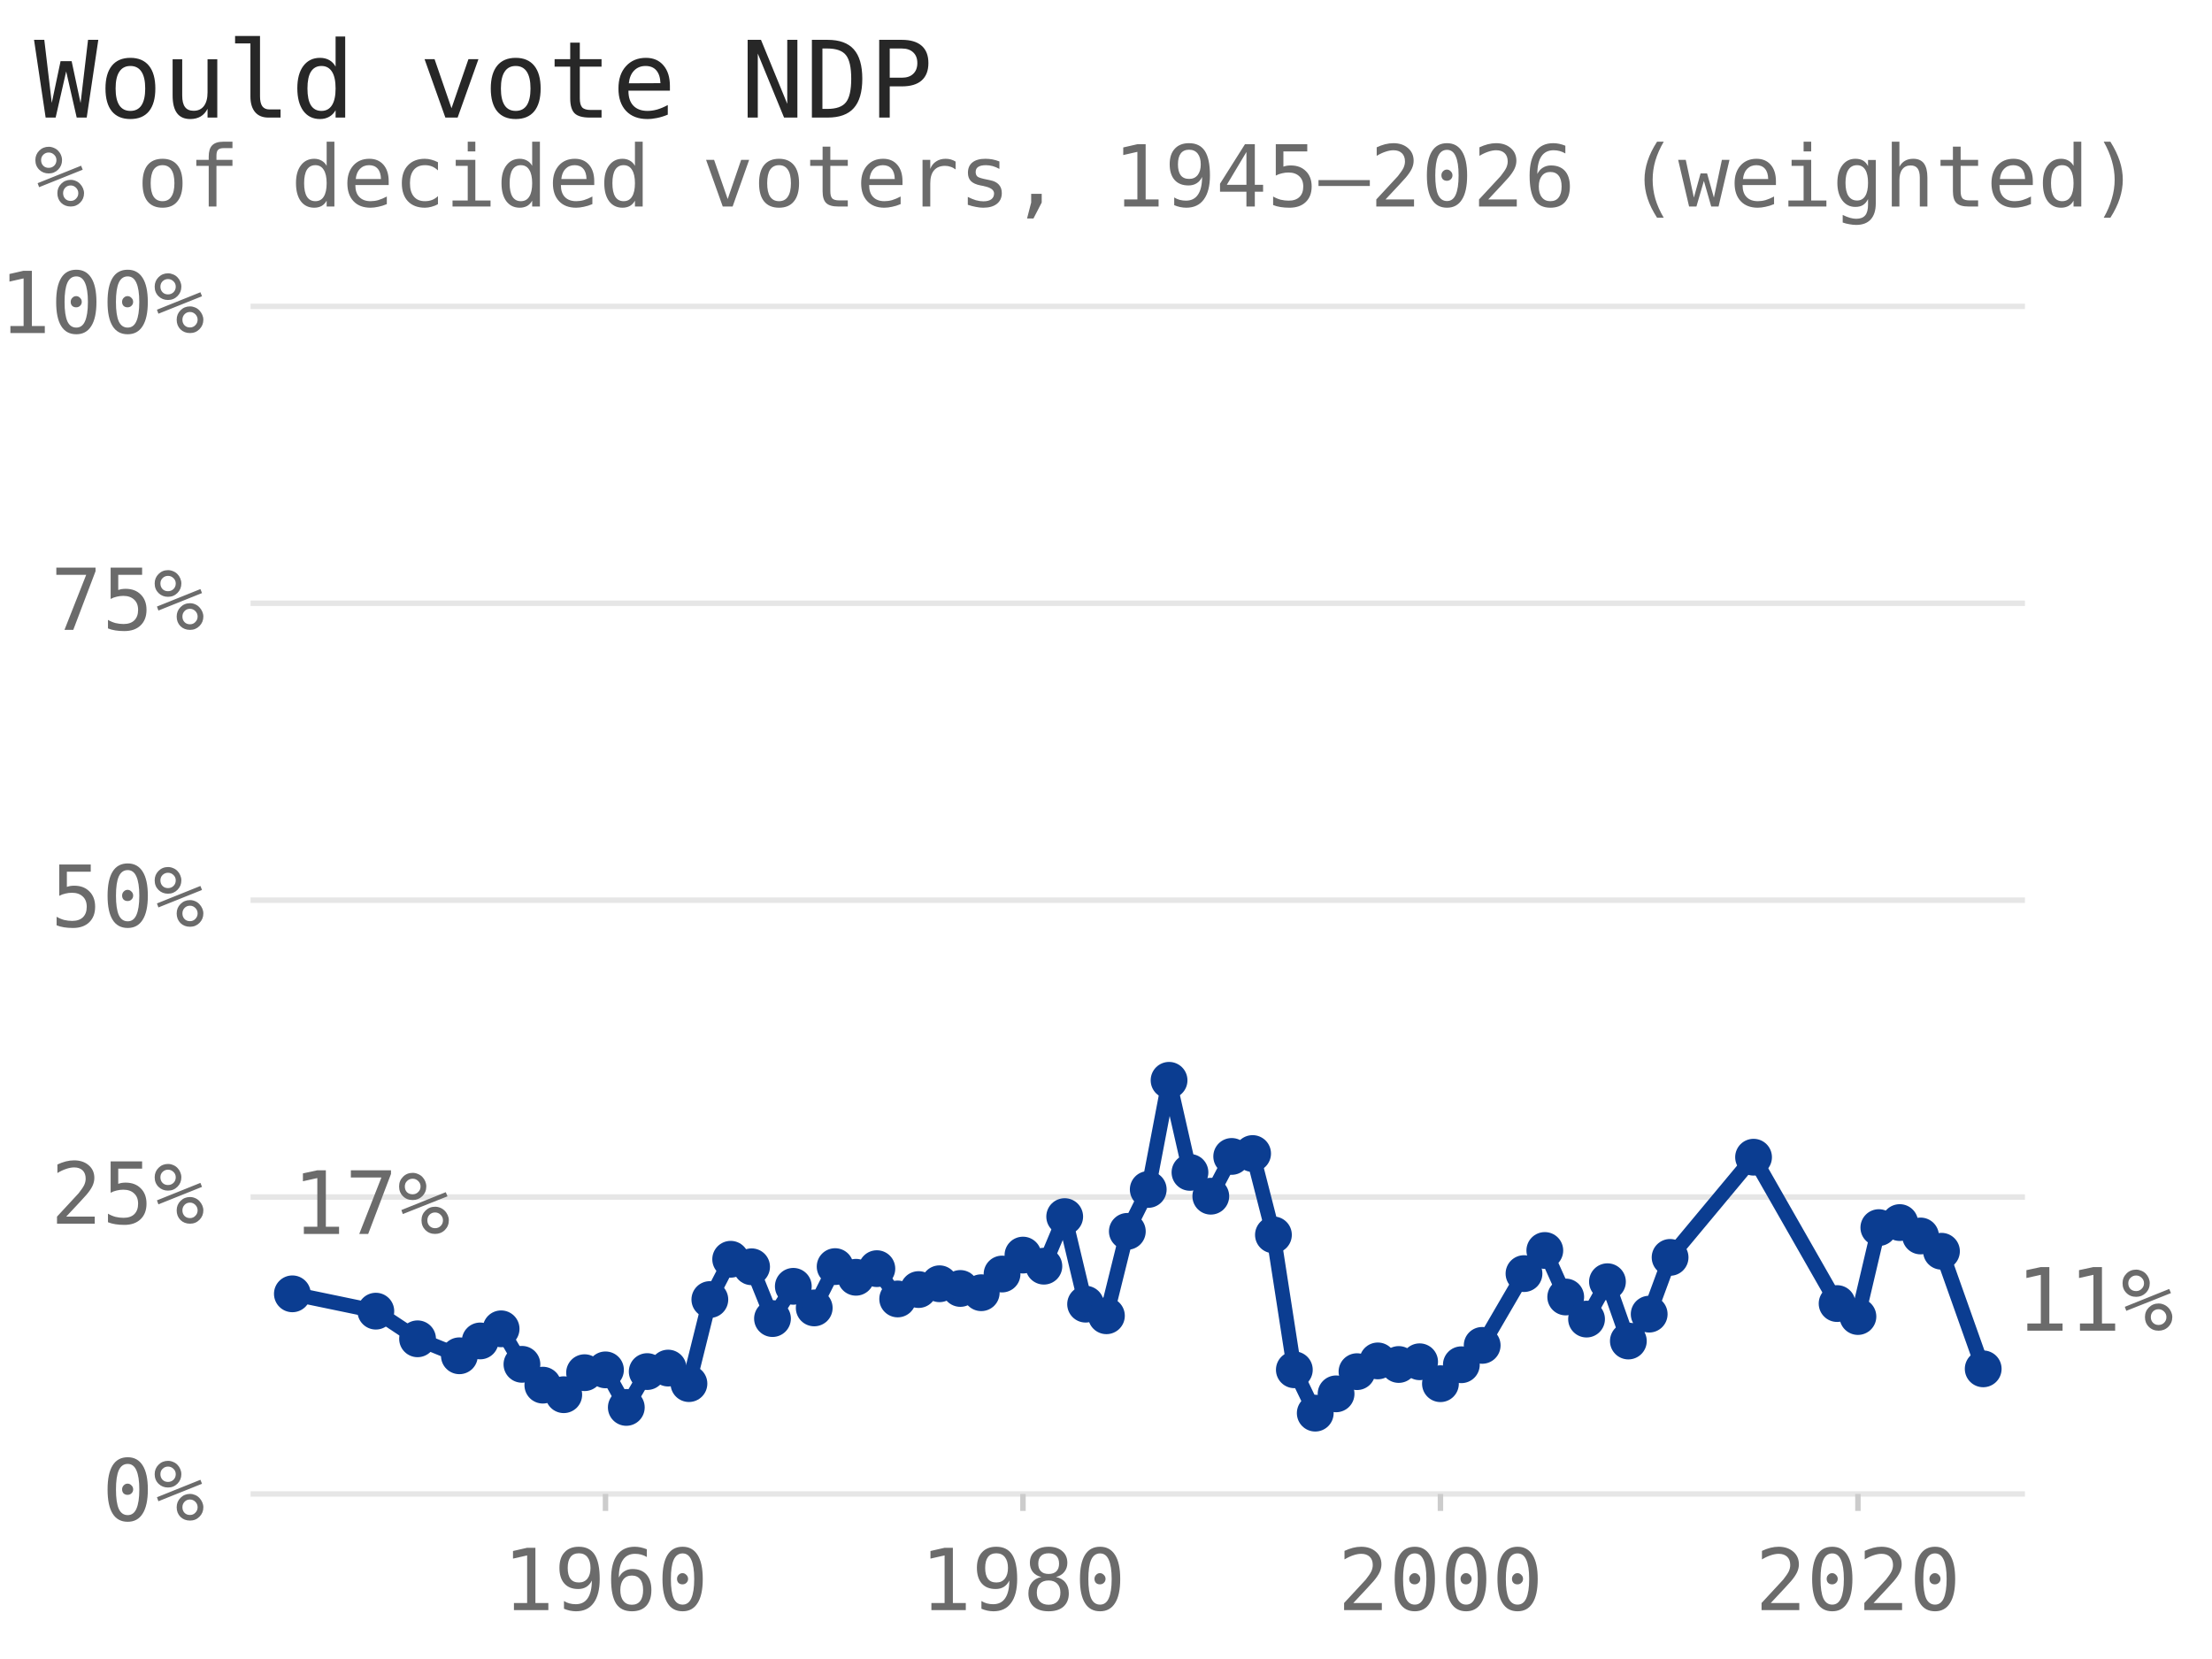
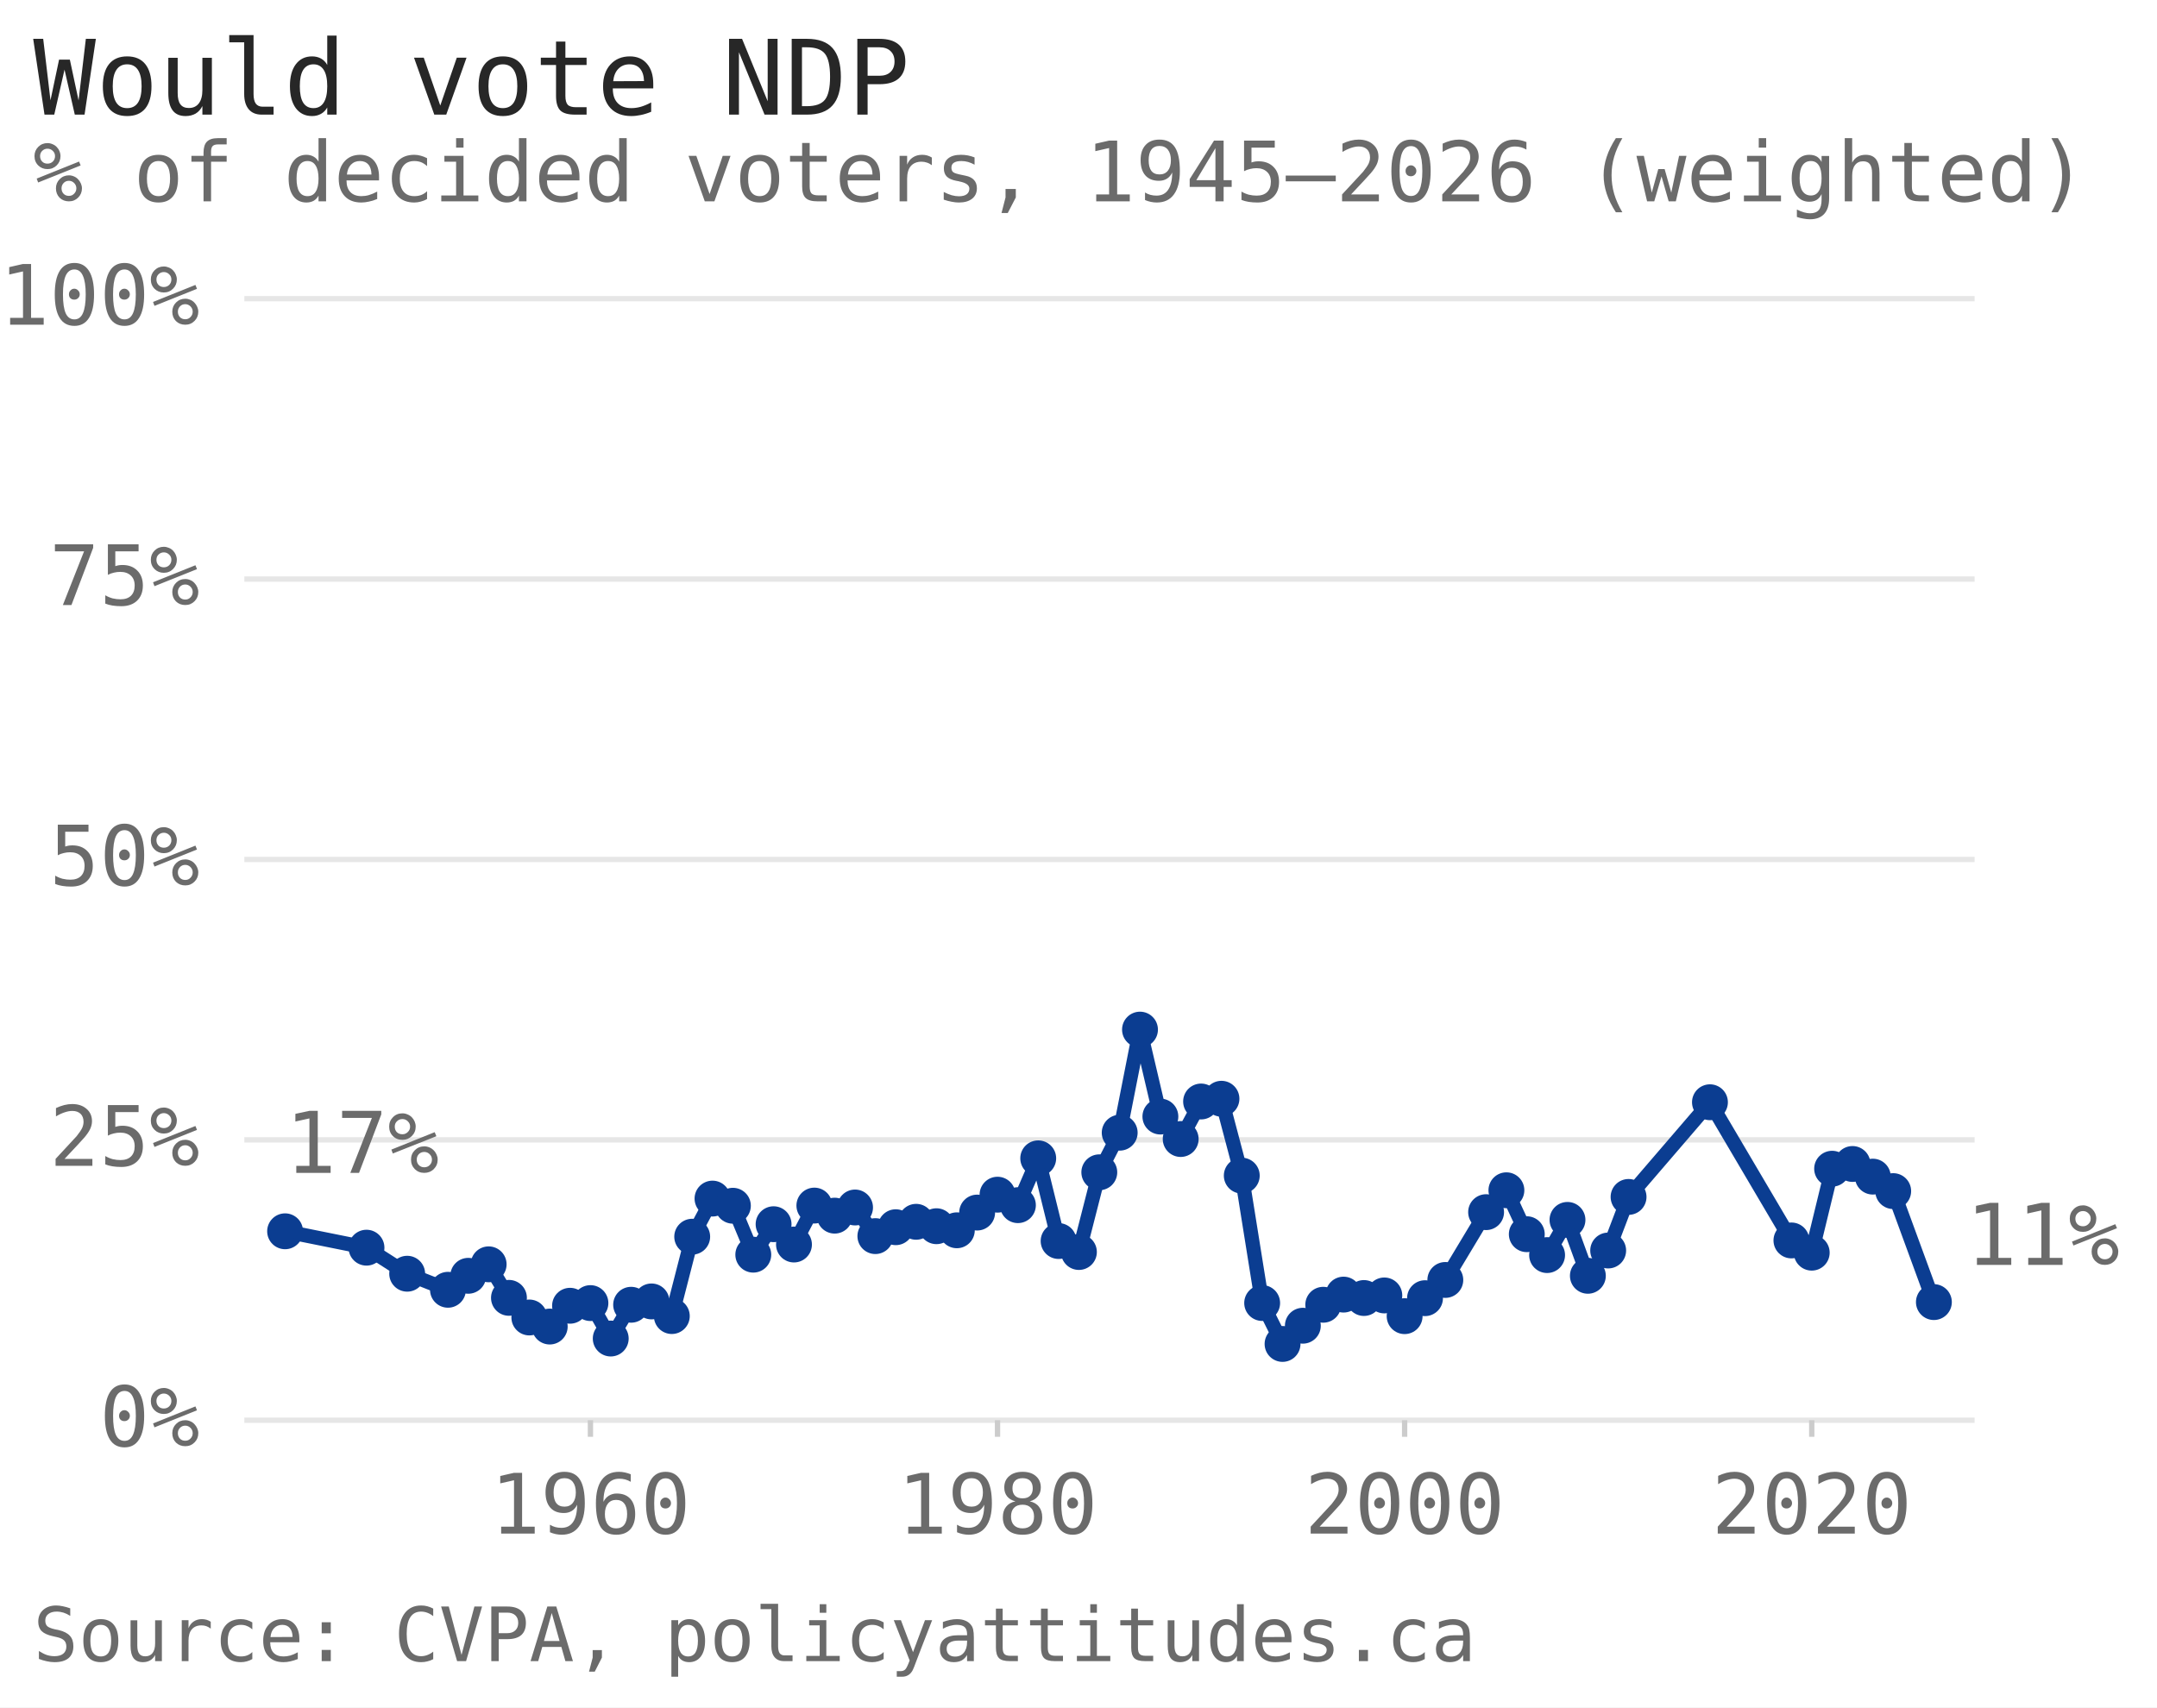
- <svg xmlns="http://www.w3.org/2000/svg" width="259.20pt" height="194.40pt" viewBox="0 0 259.20 194.40">
+ <svg xmlns="http://www.w3.org/2000/svg" width="259.20pt" height="205.20pt" viewBox="0 0 259.20 205.20">
  <g id="would-vote-ndp" class="svglite">
    <defs>
      <style type="text/css">
    .svglite line, .svglite polyline, .svglite polygon, .svglite path, .svglite rect, .svglite circle {
      fill: none;
      stroke: #000000;
      stroke-linecap: round;
      stroke-linejoin: round;
      stroke-miterlimit: 10.00;
    }
    .svglite text {
      white-space: pre;
    }
    .svglite g.glyphgroup path {
      fill: inherit;
      stroke: none;
    }
  </style>
    </defs>
    <rect width="100%" height="100%" style="stroke: none; fill: #FFFFFF;" />
    <defs>
-       <clipPath id="would-vote-ndp-cpMC4wMHwyNTkuMjB8MC4wMHwxOTQuNDA=">
-         <rect x="0.00" y="0.00" width="259.20" height="194.40" />
+       <clipPath id="would-vote-ndp-cpMC4wMHwyNTkuMjB8MC4wMHwyMDUuMjA=">
+         <rect x="0.00" y="0.00" width="259.20" height="205.20" />
      </clipPath>
    </defs>
-     <g clip-path="url(#would-vote-ndp-cpMC4wMHwyNTkuMjB8MC4wMHwxOTQuNDA=)">
-       <rect x="0.00" y="-0" width="259.20" height="194.40" style="stroke-width: 1.16; stroke: none; fill: #FFFFFF;" />
-       <polyline points="29.36,175.06 237.28,175.06 " style="stroke-width: 0.64; stroke: #E6E6E6; stroke-linecap: butt;" />
-       <polyline points="29.36,140.27 237.28,140.27 " style="stroke-width: 0.64; stroke: #E6E6E6; stroke-linecap: butt;" />
-       <polyline points="29.36,105.48 237.28,105.48 " style="stroke-width: 0.64; stroke: #E6E6E6; stroke-linecap: butt;" />
-       <polyline points="29.36,70.69 237.28,70.69 " style="stroke-width: 0.64; stroke: #E6E6E6; stroke-linecap: butt;" />
+     <g clip-path="url(#would-vote-ndp-cpMC4wMHwyNTkuMjB8MC4wMHwyMDUuMjA=)">
+       <rect x="0.00" y="0.00" width="259.20" height="205.20" style="stroke-width: 1.16; stroke: none; fill: #FFFFFF;" />
+       <polyline points="29.36,170.70 237.28,170.70 " style="stroke-width: 0.64; stroke: #E6E6E6; stroke-linecap: butt;" />
+       <polyline points="29.36,137.00 237.28,137.00 " style="stroke-width: 0.64; stroke: #E6E6E6; stroke-linecap: butt;" />
+       <polyline points="29.36,103.30 237.28,103.30 " style="stroke-width: 0.64; stroke: #E6E6E6; stroke-linecap: butt;" />
+       <polyline points="29.36,69.60 237.28,69.60 " style="stroke-width: 0.64; stroke: #E6E6E6; stroke-linecap: butt;" />
      <polyline points="29.36,35.90 237.28,35.90 " style="stroke-width: 0.64; stroke: #E6E6E6; stroke-linecap: butt;" />
-       <polyline points="34.26,151.61 44.04,153.64 48.93,156.88 53.83,158.87 56.27,157.13 58.72,155.71 61.16,159.87 63.61,162.31 66.06,163.43 68.50,160.85 70.95,160.52 73.39,164.92 75.84,160.72 78.29,160.31 80.73,162.13 83.18,152.28 85.62,147.56 88.07,148.44 90.52,154.51 92.96,150.73 95.41,153.26 97.86,148.42 100.30,149.67 102.75,148.66 105.19,152.21 107.64,151.11 110.09,150.43 112.53,150.98 114.98,151.48 117.42,149.29 119.87,147.07 122.32,148.37 124.76,142.56 127.21,152.82 129.65,154.18 132.10,144.29 134.55,139.38 136.99,126.59 139.44,137.38 141.88,140.17 144.33,135.51 146.78,135.17 149.22,144.70 151.67,160.51 154.12,165.59 156.56,163.33 159.01,160.73 161.45,159.47 163.90,159.89 166.35,159.57 168.79,162.14 171.24,159.92 173.68,157.65 178.58,149.24 181.02,146.53 183.47,151.98 185.91,154.57 188.36,150.19 190.81,157.14 193.25,153.99 195.70,147.34 205.48,135.60 215.27,152.75 217.71,154.27 220.16,143.85 222.61,143.26 225.05,144.83 227.50,146.62 232.39,160.40 " style="stroke-width: 1.71; stroke: #0B3D91; stroke-linecap: butt;" />
-       <circle cx="34.26" cy="151.61" r="1.77" style="stroke-width: 0.77; stroke: #0B3D91; fill: #0B3D91;" />
-       <circle cx="44.04" cy="153.64" r="1.77" style="stroke-width: 0.77; stroke: #0B3D91; fill: #0B3D91;" />
-       <circle cx="48.93" cy="156.88" r="1.77" style="stroke-width: 0.77; stroke: #0B3D91; fill: #0B3D91;" />
-       <circle cx="53.83" cy="158.87" r="1.77" style="stroke-width: 0.77; stroke: #0B3D91; fill: #0B3D91;" />
-       <circle cx="56.27" cy="157.13" r="1.77" style="stroke-width: 0.77; stroke: #0B3D91; fill: #0B3D91;" />
-       <circle cx="58.72" cy="155.71" r="1.77" style="stroke-width: 0.77; stroke: #0B3D91; fill: #0B3D91;" />
-       <circle cx="61.16" cy="159.87" r="1.77" style="stroke-width: 0.77; stroke: #0B3D91; fill: #0B3D91;" />
-       <circle cx="63.61" cy="162.31" r="1.77" style="stroke-width: 0.77; stroke: #0B3D91; fill: #0B3D91;" />
-       <circle cx="66.06" cy="163.43" r="1.77" style="stroke-width: 0.77; stroke: #0B3D91; fill: #0B3D91;" />
-       <circle cx="68.50" cy="160.85" r="1.77" style="stroke-width: 0.77; stroke: #0B3D91; fill: #0B3D91;" />
-       <circle cx="70.95" cy="160.52" r="1.77" style="stroke-width: 0.77; stroke: #0B3D91; fill: #0B3D91;" />
-       <circle cx="73.39" cy="164.92" r="1.77" style="stroke-width: 0.77; stroke: #0B3D91; fill: #0B3D91;" />
-       <circle cx="75.84" cy="160.72" r="1.77" style="stroke-width: 0.77; stroke: #0B3D91; fill: #0B3D91;" />
-       <circle cx="78.29" cy="160.31" r="1.77" style="stroke-width: 0.77; stroke: #0B3D91; fill: #0B3D91;" />
-       <circle cx="80.73" cy="162.13" r="1.77" style="stroke-width: 0.77; stroke: #0B3D91; fill: #0B3D91;" />
-       <circle cx="83.18" cy="152.28" r="1.77" style="stroke-width: 0.77; stroke: #0B3D91; fill: #0B3D91;" />
-       <circle cx="85.62" cy="147.56" r="1.77" style="stroke-width: 0.77; stroke: #0B3D91; fill: #0B3D91;" />
-       <circle cx="88.07" cy="148.44" r="1.77" style="stroke-width: 0.77; stroke: #0B3D91; fill: #0B3D91;" />
-       <circle cx="90.52" cy="154.51" r="1.77" style="stroke-width: 0.77; stroke: #0B3D91; fill: #0B3D91;" />
-       <circle cx="92.96" cy="150.73" r="1.77" style="stroke-width: 0.77; stroke: #0B3D91; fill: #0B3D91;" />
-       <circle cx="95.41" cy="153.26" r="1.77" style="stroke-width: 0.77; stroke: #0B3D91; fill: #0B3D91;" />
-       <circle cx="97.86" cy="148.42" r="1.77" style="stroke-width: 0.77; stroke: #0B3D91; fill: #0B3D91;" />
-       <circle cx="100.30" cy="149.67" r="1.77" style="stroke-width: 0.77; stroke: #0B3D91; fill: #0B3D91;" />
-       <circle cx="102.75" cy="148.66" r="1.77" style="stroke-width: 0.77; stroke: #0B3D91; fill: #0B3D91;" />
-       <circle cx="105.19" cy="152.21" r="1.77" style="stroke-width: 0.77; stroke: #0B3D91; fill: #0B3D91;" />
-       <circle cx="107.64" cy="151.11" r="1.77" style="stroke-width: 0.77; stroke: #0B3D91; fill: #0B3D91;" />
-       <circle cx="110.09" cy="150.43" r="1.77" style="stroke-width: 0.77; stroke: #0B3D91; fill: #0B3D91;" />
-       <circle cx="112.53" cy="150.98" r="1.77" style="stroke-width: 0.77; stroke: #0B3D91; fill: #0B3D91;" />
-       <circle cx="114.98" cy="151.48" r="1.77" style="stroke-width: 0.77; stroke: #0B3D91; fill: #0B3D91;" />
-       <circle cx="117.42" cy="149.29" r="1.77" style="stroke-width: 0.77; stroke: #0B3D91; fill: #0B3D91;" />
-       <circle cx="119.87" cy="147.07" r="1.77" style="stroke-width: 0.77; stroke: #0B3D91; fill: #0B3D91;" />
-       <circle cx="122.32" cy="148.37" r="1.77" style="stroke-width: 0.77; stroke: #0B3D91; fill: #0B3D91;" />
-       <circle cx="124.76" cy="142.56" r="1.77" style="stroke-width: 0.77; stroke: #0B3D91; fill: #0B3D91;" />
-       <circle cx="127.21" cy="152.82" r="1.77" style="stroke-width: 0.77; stroke: #0B3D91; fill: #0B3D91;" />
-       <circle cx="129.65" cy="154.18" r="1.77" style="stroke-width: 0.77; stroke: #0B3D91; fill: #0B3D91;" />
-       <circle cx="132.10" cy="144.29" r="1.77" style="stroke-width: 0.77; stroke: #0B3D91; fill: #0B3D91;" />
-       <circle cx="134.55" cy="139.38" r="1.77" style="stroke-width: 0.77; stroke: #0B3D91; fill: #0B3D91;" />
-       <circle cx="136.99" cy="126.59" r="1.77" style="stroke-width: 0.77; stroke: #0B3D91; fill: #0B3D91;" />
-       <circle cx="139.44" cy="137.38" r="1.77" style="stroke-width: 0.77; stroke: #0B3D91; fill: #0B3D91;" />
-       <circle cx="141.88" cy="140.17" r="1.77" style="stroke-width: 0.77; stroke: #0B3D91; fill: #0B3D91;" />
-       <circle cx="144.33" cy="135.51" r="1.77" style="stroke-width: 0.77; stroke: #0B3D91; fill: #0B3D91;" />
-       <circle cx="146.78" cy="135.17" r="1.77" style="stroke-width: 0.77; stroke: #0B3D91; fill: #0B3D91;" />
-       <circle cx="149.22" cy="144.70" r="1.77" style="stroke-width: 0.77; stroke: #0B3D91; fill: #0B3D91;" />
-       <circle cx="151.67" cy="160.51" r="1.77" style="stroke-width: 0.77; stroke: #0B3D91; fill: #0B3D91;" />
-       <circle cx="154.12" cy="165.59" r="1.77" style="stroke-width: 0.77; stroke: #0B3D91; fill: #0B3D91;" />
-       <circle cx="156.56" cy="163.33" r="1.77" style="stroke-width: 0.77; stroke: #0B3D91; fill: #0B3D91;" />
-       <circle cx="159.01" cy="160.73" r="1.77" style="stroke-width: 0.77; stroke: #0B3D91; fill: #0B3D91;" />
-       <circle cx="161.45" cy="159.47" r="1.77" style="stroke-width: 0.77; stroke: #0B3D91; fill: #0B3D91;" />
-       <circle cx="163.90" cy="159.89" r="1.77" style="stroke-width: 0.77; stroke: #0B3D91; fill: #0B3D91;" />
-       <circle cx="166.35" cy="159.57" r="1.77" style="stroke-width: 0.77; stroke: #0B3D91; fill: #0B3D91;" />
-       <circle cx="168.79" cy="162.14" r="1.77" style="stroke-width: 0.77; stroke: #0B3D91; fill: #0B3D91;" />
-       <circle cx="171.24" cy="159.92" r="1.77" style="stroke-width: 0.77; stroke: #0B3D91; fill: #0B3D91;" />
-       <circle cx="173.68" cy="157.65" r="1.77" style="stroke-width: 0.77; stroke: #0B3D91; fill: #0B3D91;" />
-       <circle cx="178.58" cy="149.24" r="1.77" style="stroke-width: 0.77; stroke: #0B3D91; fill: #0B3D91;" />
-       <circle cx="181.02" cy="146.53" r="1.77" style="stroke-width: 0.77; stroke: #0B3D91; fill: #0B3D91;" />
-       <circle cx="183.47" cy="151.98" r="1.77" style="stroke-width: 0.77; stroke: #0B3D91; fill: #0B3D91;" />
-       <circle cx="185.91" cy="154.57" r="1.77" style="stroke-width: 0.77; stroke: #0B3D91; fill: #0B3D91;" />
-       <circle cx="188.36" cy="150.19" r="1.77" style="stroke-width: 0.77; stroke: #0B3D91; fill: #0B3D91;" />
-       <circle cx="190.81" cy="157.14" r="1.77" style="stroke-width: 0.77; stroke: #0B3D91; fill: #0B3D91;" />
-       <circle cx="193.25" cy="153.99" r="1.77" style="stroke-width: 0.77; stroke: #0B3D91; fill: #0B3D91;" />
-       <circle cx="195.70" cy="147.34" r="1.77" style="stroke-width: 0.77; stroke: #0B3D91; fill: #0B3D91;" />
-       <circle cx="205.48" cy="135.60" r="1.77" style="stroke-width: 0.77; stroke: #0B3D91; fill: #0B3D91;" />
-       <circle cx="215.27" cy="152.75" r="1.77" style="stroke-width: 0.77; stroke: #0B3D91; fill: #0B3D91;" />
-       <circle cx="217.71" cy="154.27" r="1.77" style="stroke-width: 0.77; stroke: #0B3D91; fill: #0B3D91;" />
-       <circle cx="220.16" cy="143.85" r="1.77" style="stroke-width: 0.77; stroke: #0B3D91; fill: #0B3D91;" />
-       <circle cx="222.61" cy="143.26" r="1.77" style="stroke-width: 0.77; stroke: #0B3D91; fill: #0B3D91;" />
-       <circle cx="225.05" cy="144.83" r="1.77" style="stroke-width: 0.77; stroke: #0B3D91; fill: #0B3D91;" />
-       <circle cx="227.50" cy="146.62" r="1.77" style="stroke-width: 0.77; stroke: #0B3D91; fill: #0B3D91;" />
-       <circle cx="232.39" cy="160.40" r="1.77" style="stroke-width: 0.77; stroke: #0B3D91; fill: #0B3D91;" />
-       <text x="34.26" y="144.59" style="font-size: 10.24px;fill: #6B6B6B; font-family: &quot;Inconsolata&quot;;">17%</text>
-       <text x="236.22" y="155.93" style="font-size: 10.24px;fill: #6B6B6B; font-family: &quot;Inconsolata&quot;;">11%</text>
-       <text x="23.99" y="178.18" text-anchor="end" style="font-size: 10.00px;fill: #6B6B6B; font-family: &quot;Inconsolata&quot;;">0%</text>
-       <text x="23.99" y="143.39" text-anchor="end" style="font-size: 10.00px;fill: #6B6B6B; font-family: &quot;Inconsolata&quot;;">25%</text>
-       <text x="23.99" y="108.60" text-anchor="end" style="font-size: 10.00px;fill: #6B6B6B; font-family: &quot;Inconsolata&quot;;">50%</text>
-       <text x="23.99" y="73.81" text-anchor="end" style="font-size: 10.00px;fill: #6B6B6B; font-family: &quot;Inconsolata&quot;;">75%</text>
+       <polyline points="34.26,147.99 44.04,149.96 48.93,153.09 53.83,155.02 56.27,153.34 58.72,151.96 61.16,155.99 63.61,158.35 66.06,159.44 68.50,156.94 70.95,156.62 73.39,160.88 75.84,156.82 78.29,156.42 80.73,158.18 83.18,148.64 85.62,144.06 88.07,144.92 90.52,150.80 92.96,147.14 95.41,149.58 97.86,144.90 100.30,146.11 102.75,145.13 105.19,148.57 107.64,147.50 110.09,146.85 112.53,147.38 114.98,147.87 117.42,145.74 119.87,143.59 122.32,144.85 124.76,139.22 127.21,149.16 129.65,150.48 132.10,140.90 134.55,136.14 136.99,123.75 139.44,134.20 141.88,136.90 144.33,132.39 146.78,132.06 149.22,141.30 151.67,156.61 154.12,161.53 156.56,159.34 159.01,156.82 161.45,155.60 163.90,156.01 166.35,155.70 168.79,158.19 171.24,156.03 173.68,153.84 178.58,145.69 181.02,143.06 183.47,148.34 185.91,150.85 188.36,146.62 190.81,153.34 193.25,150.30 195.70,143.86 205.48,132.48 215.27,149.09 217.71,150.56 220.16,140.47 222.61,139.90 225.05,141.42 227.50,143.16 232.39,156.50 " style="stroke-width: 1.71; stroke: #0B3D91; stroke-linecap: butt;" />
+       <circle cx="34.26" cy="147.99" r="1.77" style="stroke-width: 0.77; stroke: #0B3D91; fill: #0B3D91;" />
+       <circle cx="44.04" cy="149.96" r="1.77" style="stroke-width: 0.77; stroke: #0B3D91; fill: #0B3D91;" />
+       <circle cx="48.93" cy="153.09" r="1.77" style="stroke-width: 0.77; stroke: #0B3D91; fill: #0B3D91;" />
+       <circle cx="53.83" cy="155.02" r="1.77" style="stroke-width: 0.77; stroke: #0B3D91; fill: #0B3D91;" />
+       <circle cx="56.27" cy="153.34" r="1.77" style="stroke-width: 0.77; stroke: #0B3D91; fill: #0B3D91;" />
+       <circle cx="58.72" cy="151.96" r="1.77" style="stroke-width: 0.77; stroke: #0B3D91; fill: #0B3D91;" />
+       <circle cx="61.16" cy="155.99" r="1.77" style="stroke-width: 0.77; stroke: #0B3D91; fill: #0B3D91;" />
+       <circle cx="63.61" cy="158.35" r="1.77" style="stroke-width: 0.77; stroke: #0B3D91; fill: #0B3D91;" />
+       <circle cx="66.06" cy="159.44" r="1.77" style="stroke-width: 0.77; stroke: #0B3D91; fill: #0B3D91;" />
+       <circle cx="68.50" cy="156.94" r="1.77" style="stroke-width: 0.77; stroke: #0B3D91; fill: #0B3D91;" />
+       <circle cx="70.95" cy="156.62" r="1.77" style="stroke-width: 0.77; stroke: #0B3D91; fill: #0B3D91;" />
+       <circle cx="73.39" cy="160.88" r="1.77" style="stroke-width: 0.77; stroke: #0B3D91; fill: #0B3D91;" />
+       <circle cx="75.84" cy="156.82" r="1.77" style="stroke-width: 0.77; stroke: #0B3D91; fill: #0B3D91;" />
+       <circle cx="78.29" cy="156.42" r="1.77" style="stroke-width: 0.77; stroke: #0B3D91; fill: #0B3D91;" />
+       <circle cx="80.73" cy="158.18" r="1.77" style="stroke-width: 0.77; stroke: #0B3D91; fill: #0B3D91;" />
+       <circle cx="83.18" cy="148.64" r="1.77" style="stroke-width: 0.77; stroke: #0B3D91; fill: #0B3D91;" />
+       <circle cx="85.62" cy="144.06" r="1.77" style="stroke-width: 0.77; stroke: #0B3D91; fill: #0B3D91;" />
+       <circle cx="88.07" cy="144.92" r="1.77" style="stroke-width: 0.77; stroke: #0B3D91; fill: #0B3D91;" />
+       <circle cx="90.52" cy="150.80" r="1.77" style="stroke-width: 0.77; stroke: #0B3D91; fill: #0B3D91;" />
+       <circle cx="92.96" cy="147.14" r="1.77" style="stroke-width: 0.77; stroke: #0B3D91; fill: #0B3D91;" />
+       <circle cx="95.41" cy="149.58" r="1.77" style="stroke-width: 0.77; stroke: #0B3D91; fill: #0B3D91;" />
+       <circle cx="97.86" cy="144.90" r="1.77" style="stroke-width: 0.77; stroke: #0B3D91; fill: #0B3D91;" />
+       <circle cx="100.30" cy="146.11" r="1.77" style="stroke-width: 0.77; stroke: #0B3D91; fill: #0B3D91;" />
+       <circle cx="102.75" cy="145.13" r="1.77" style="stroke-width: 0.77; stroke: #0B3D91; fill: #0B3D91;" />
+       <circle cx="105.19" cy="148.57" r="1.77" style="stroke-width: 0.77; stroke: #0B3D91; fill: #0B3D91;" />
+       <circle cx="107.64" cy="147.50" r="1.77" style="stroke-width: 0.77; stroke: #0B3D91; fill: #0B3D91;" />
+       <circle cx="110.09" cy="146.85" r="1.77" style="stroke-width: 0.77; stroke: #0B3D91; fill: #0B3D91;" />
+       <circle cx="112.53" cy="147.38" r="1.77" style="stroke-width: 0.77; stroke: #0B3D91; fill: #0B3D91;" />
+       <circle cx="114.98" cy="147.87" r="1.77" style="stroke-width: 0.77; stroke: #0B3D91; fill: #0B3D91;" />
+       <circle cx="117.42" cy="145.74" r="1.77" style="stroke-width: 0.77; stroke: #0B3D91; fill: #0B3D91;" />
+       <circle cx="119.87" cy="143.59" r="1.77" style="stroke-width: 0.77; stroke: #0B3D91; fill: #0B3D91;" />
+       <circle cx="122.32" cy="144.85" r="1.77" style="stroke-width: 0.77; stroke: #0B3D91; fill: #0B3D91;" />
+       <circle cx="124.76" cy="139.22" r="1.77" style="stroke-width: 0.77; stroke: #0B3D91; fill: #0B3D91;" />
+       <circle cx="127.21" cy="149.16" r="1.77" style="stroke-width: 0.77; stroke: #0B3D91; fill: #0B3D91;" />
+       <circle cx="129.65" cy="150.48" r="1.77" style="stroke-width: 0.77; stroke: #0B3D91; fill: #0B3D91;" />
+       <circle cx="132.10" cy="140.90" r="1.77" style="stroke-width: 0.77; stroke: #0B3D91; fill: #0B3D91;" />
+       <circle cx="134.55" cy="136.14" r="1.77" style="stroke-width: 0.77; stroke: #0B3D91; fill: #0B3D91;" />
+       <circle cx="136.99" cy="123.75" r="1.77" style="stroke-width: 0.77; stroke: #0B3D91; fill: #0B3D91;" />
+       <circle cx="139.44" cy="134.20" r="1.77" style="stroke-width: 0.77; stroke: #0B3D91; fill: #0B3D91;" />
+       <circle cx="141.88" cy="136.90" r="1.77" style="stroke-width: 0.77; stroke: #0B3D91; fill: #0B3D91;" />
+       <circle cx="144.33" cy="132.39" r="1.77" style="stroke-width: 0.77; stroke: #0B3D91; fill: #0B3D91;" />
+       <circle cx="146.78" cy="132.06" r="1.77" style="stroke-width: 0.77; stroke: #0B3D91; fill: #0B3D91;" />
+       <circle cx="149.22" cy="141.30" r="1.77" style="stroke-width: 0.77; stroke: #0B3D91; fill: #0B3D91;" />
+       <circle cx="151.67" cy="156.61" r="1.77" style="stroke-width: 0.77; stroke: #0B3D91; fill: #0B3D91;" />
+       <circle cx="154.12" cy="161.53" r="1.77" style="stroke-width: 0.77; stroke: #0B3D91; fill: #0B3D91;" />
+       <circle cx="156.56" cy="159.34" r="1.77" style="stroke-width: 0.77; stroke: #0B3D91; fill: #0B3D91;" />
+       <circle cx="159.01" cy="156.82" r="1.77" style="stroke-width: 0.77; stroke: #0B3D91; fill: #0B3D91;" />
+       <circle cx="161.45" cy="155.60" r="1.77" style="stroke-width: 0.77; stroke: #0B3D91; fill: #0B3D91;" />
+       <circle cx="163.90" cy="156.01" r="1.77" style="stroke-width: 0.77; stroke: #0B3D91; fill: #0B3D91;" />
+       <circle cx="166.35" cy="155.70" r="1.77" style="stroke-width: 0.77; stroke: #0B3D91; fill: #0B3D91;" />
+       <circle cx="168.79" cy="158.19" r="1.77" style="stroke-width: 0.77; stroke: #0B3D91; fill: #0B3D91;" />
+       <circle cx="171.24" cy="156.03" r="1.77" style="stroke-width: 0.77; stroke: #0B3D91; fill: #0B3D91;" />
+       <circle cx="173.68" cy="153.84" r="1.77" style="stroke-width: 0.77; stroke: #0B3D91; fill: #0B3D91;" />
+       <circle cx="178.58" cy="145.69" r="1.77" style="stroke-width: 0.77; stroke: #0B3D91; fill: #0B3D91;" />
+       <circle cx="181.02" cy="143.06" r="1.77" style="stroke-width: 0.77; stroke: #0B3D91; fill: #0B3D91;" />
+       <circle cx="183.47" cy="148.34" r="1.77" style="stroke-width: 0.77; stroke: #0B3D91; fill: #0B3D91;" />
+       <circle cx="185.91" cy="150.85" r="1.77" style="stroke-width: 0.77; stroke: #0B3D91; fill: #0B3D91;" />
+       <circle cx="188.36" cy="146.62" r="1.77" style="stroke-width: 0.77; stroke: #0B3D91; fill: #0B3D91;" />
+       <circle cx="190.81" cy="153.34" r="1.77" style="stroke-width: 0.77; stroke: #0B3D91; fill: #0B3D91;" />
+       <circle cx="193.25" cy="150.30" r="1.77" style="stroke-width: 0.77; stroke: #0B3D91; fill: #0B3D91;" />
+       <circle cx="195.70" cy="143.86" r="1.77" style="stroke-width: 0.77; stroke: #0B3D91; fill: #0B3D91;" />
+       <circle cx="205.48" cy="132.48" r="1.77" style="stroke-width: 0.77; stroke: #0B3D91; fill: #0B3D91;" />
+       <circle cx="215.27" cy="149.09" r="1.77" style="stroke-width: 0.77; stroke: #0B3D91; fill: #0B3D91;" />
+       <circle cx="217.71" cy="150.56" r="1.77" style="stroke-width: 0.77; stroke: #0B3D91; fill: #0B3D91;" />
+       <circle cx="220.16" cy="140.47" r="1.77" style="stroke-width: 0.77; stroke: #0B3D91; fill: #0B3D91;" />
+       <circle cx="222.61" cy="139.90" r="1.77" style="stroke-width: 0.77; stroke: #0B3D91; fill: #0B3D91;" />
+       <circle cx="225.05" cy="141.42" r="1.77" style="stroke-width: 0.77; stroke: #0B3D91; fill: #0B3D91;" />
+       <circle cx="227.50" cy="143.16" r="1.77" style="stroke-width: 0.77; stroke: #0B3D91; fill: #0B3D91;" />
+       <circle cx="232.39" cy="156.50" r="1.77" style="stroke-width: 0.77; stroke: #0B3D91; fill: #0B3D91;" />
+       <text x="34.26" y="140.97" style="font-size: 10.24px;fill: #6B6B6B; font-family: &quot;Inconsolata&quot;;">17%</text>
+       <text x="236.22" y="152.03" style="font-size: 10.24px;fill: #6B6B6B; font-family: &quot;Inconsolata&quot;;">11%</text>
+       <text x="23.99" y="173.82" text-anchor="end" style="font-size: 10.00px;fill: #6B6B6B; font-family: &quot;Inconsolata&quot;;">0%</text>
+       <text x="23.99" y="140.12" text-anchor="end" style="font-size: 10.00px;fill: #6B6B6B; font-family: &quot;Inconsolata&quot;;">25%</text>
+       <text x="23.99" y="106.42" text-anchor="end" style="font-size: 10.00px;fill: #6B6B6B; font-family: &quot;Inconsolata&quot;;">50%</text>
+       <text x="23.99" y="72.72" text-anchor="end" style="font-size: 10.00px;fill: #6B6B6B; font-family: &quot;Inconsolata&quot;;">75%</text>
      <text x="23.99" y="39.03" text-anchor="end" style="font-size: 10.00px;fill: #6B6B6B; font-family: &quot;Inconsolata&quot;;">100%</text>
-       <polyline points="70.95,177.05 70.95,175.06 " style="stroke-width: 0.64; stroke: #CCCCCC; stroke-linecap: butt;" />
-       <polyline points="119.87,177.05 119.87,175.06 " style="stroke-width: 0.64; stroke: #CCCCCC; stroke-linecap: butt;" />
-       <polyline points="168.79,177.05 168.79,175.06 " style="stroke-width: 0.64; stroke: #CCCCCC; stroke-linecap: butt;" />
-       <polyline points="217.71,177.05 217.71,175.06 " style="stroke-width: 0.64; stroke: #CCCCCC; stroke-linecap: butt;" />
-       <text x="70.95" y="188.67" text-anchor="middle" style="font-size: 10.00px;fill: #6B6B6B; font-family: &quot;Inconsolata&quot;;">1960</text>
-       <text x="119.87" y="188.67" text-anchor="middle" style="font-size: 10.00px;fill: #6B6B6B; font-family: &quot;Inconsolata&quot;;">1980</text>
-       <text x="168.79" y="188.67" text-anchor="middle" style="font-size: 10.00px;fill: #6B6B6B; font-family: &quot;Inconsolata&quot;;">2000</text>
-       <text x="217.71" y="188.67" text-anchor="middle" style="font-size: 10.00px;fill: #6B6B6B; font-family: &quot;Inconsolata&quot;;">2020</text>
+       <polyline points="70.95,172.69 70.95,170.70 " style="stroke-width: 0.64; stroke: #CCCCCC; stroke-linecap: butt;" />
+       <polyline points="119.87,172.69 119.87,170.70 " style="stroke-width: 0.64; stroke: #CCCCCC; stroke-linecap: butt;" />
+       <polyline points="168.79,172.69 168.79,170.70 " style="stroke-width: 0.64; stroke: #CCCCCC; stroke-linecap: butt;" />
+       <polyline points="217.71,172.69 217.71,170.70 " style="stroke-width: 0.64; stroke: #CCCCCC; stroke-linecap: butt;" />
+       <text x="70.95" y="184.32" text-anchor="middle" style="font-size: 10.00px;fill: #6B6B6B; font-family: &quot;Inconsolata&quot;;">1960</text>
+       <text x="119.87" y="184.32" text-anchor="middle" style="font-size: 10.00px;fill: #6B6B6B; font-family: &quot;Inconsolata&quot;;">1980</text>
+       <text x="168.79" y="184.32" text-anchor="middle" style="font-size: 10.00px;fill: #6B6B6B; font-family: &quot;Inconsolata&quot;;">2000</text>
+       <text x="217.71" y="184.32" text-anchor="middle" style="font-size: 10.00px;fill: #6B6B6B; font-family: &quot;Inconsolata&quot;;">2020</text>
      <text x="3.99" y="24.20" style="font-size: 10.00px;fill: #6B6B6B; font-family: &quot;Inconsolata&quot;;">% of decided voters, 1945–2026 (weighted)</text>
      <text x="3.99" y="13.78" style="font-size: 12.50px; font-weight: 500;fill: #272727; font-family: &quot;Inconsolata&quot;;">Would vote NDP</text>
+       <text x="3.99" y="199.65" style="font-size: 9.00px;fill: #6B6B6B; font-family: &quot;Inconsolata&quot;;">Source: CVPA, policyattitudes.ca</text>
    </g>
  </g>
</svg>
